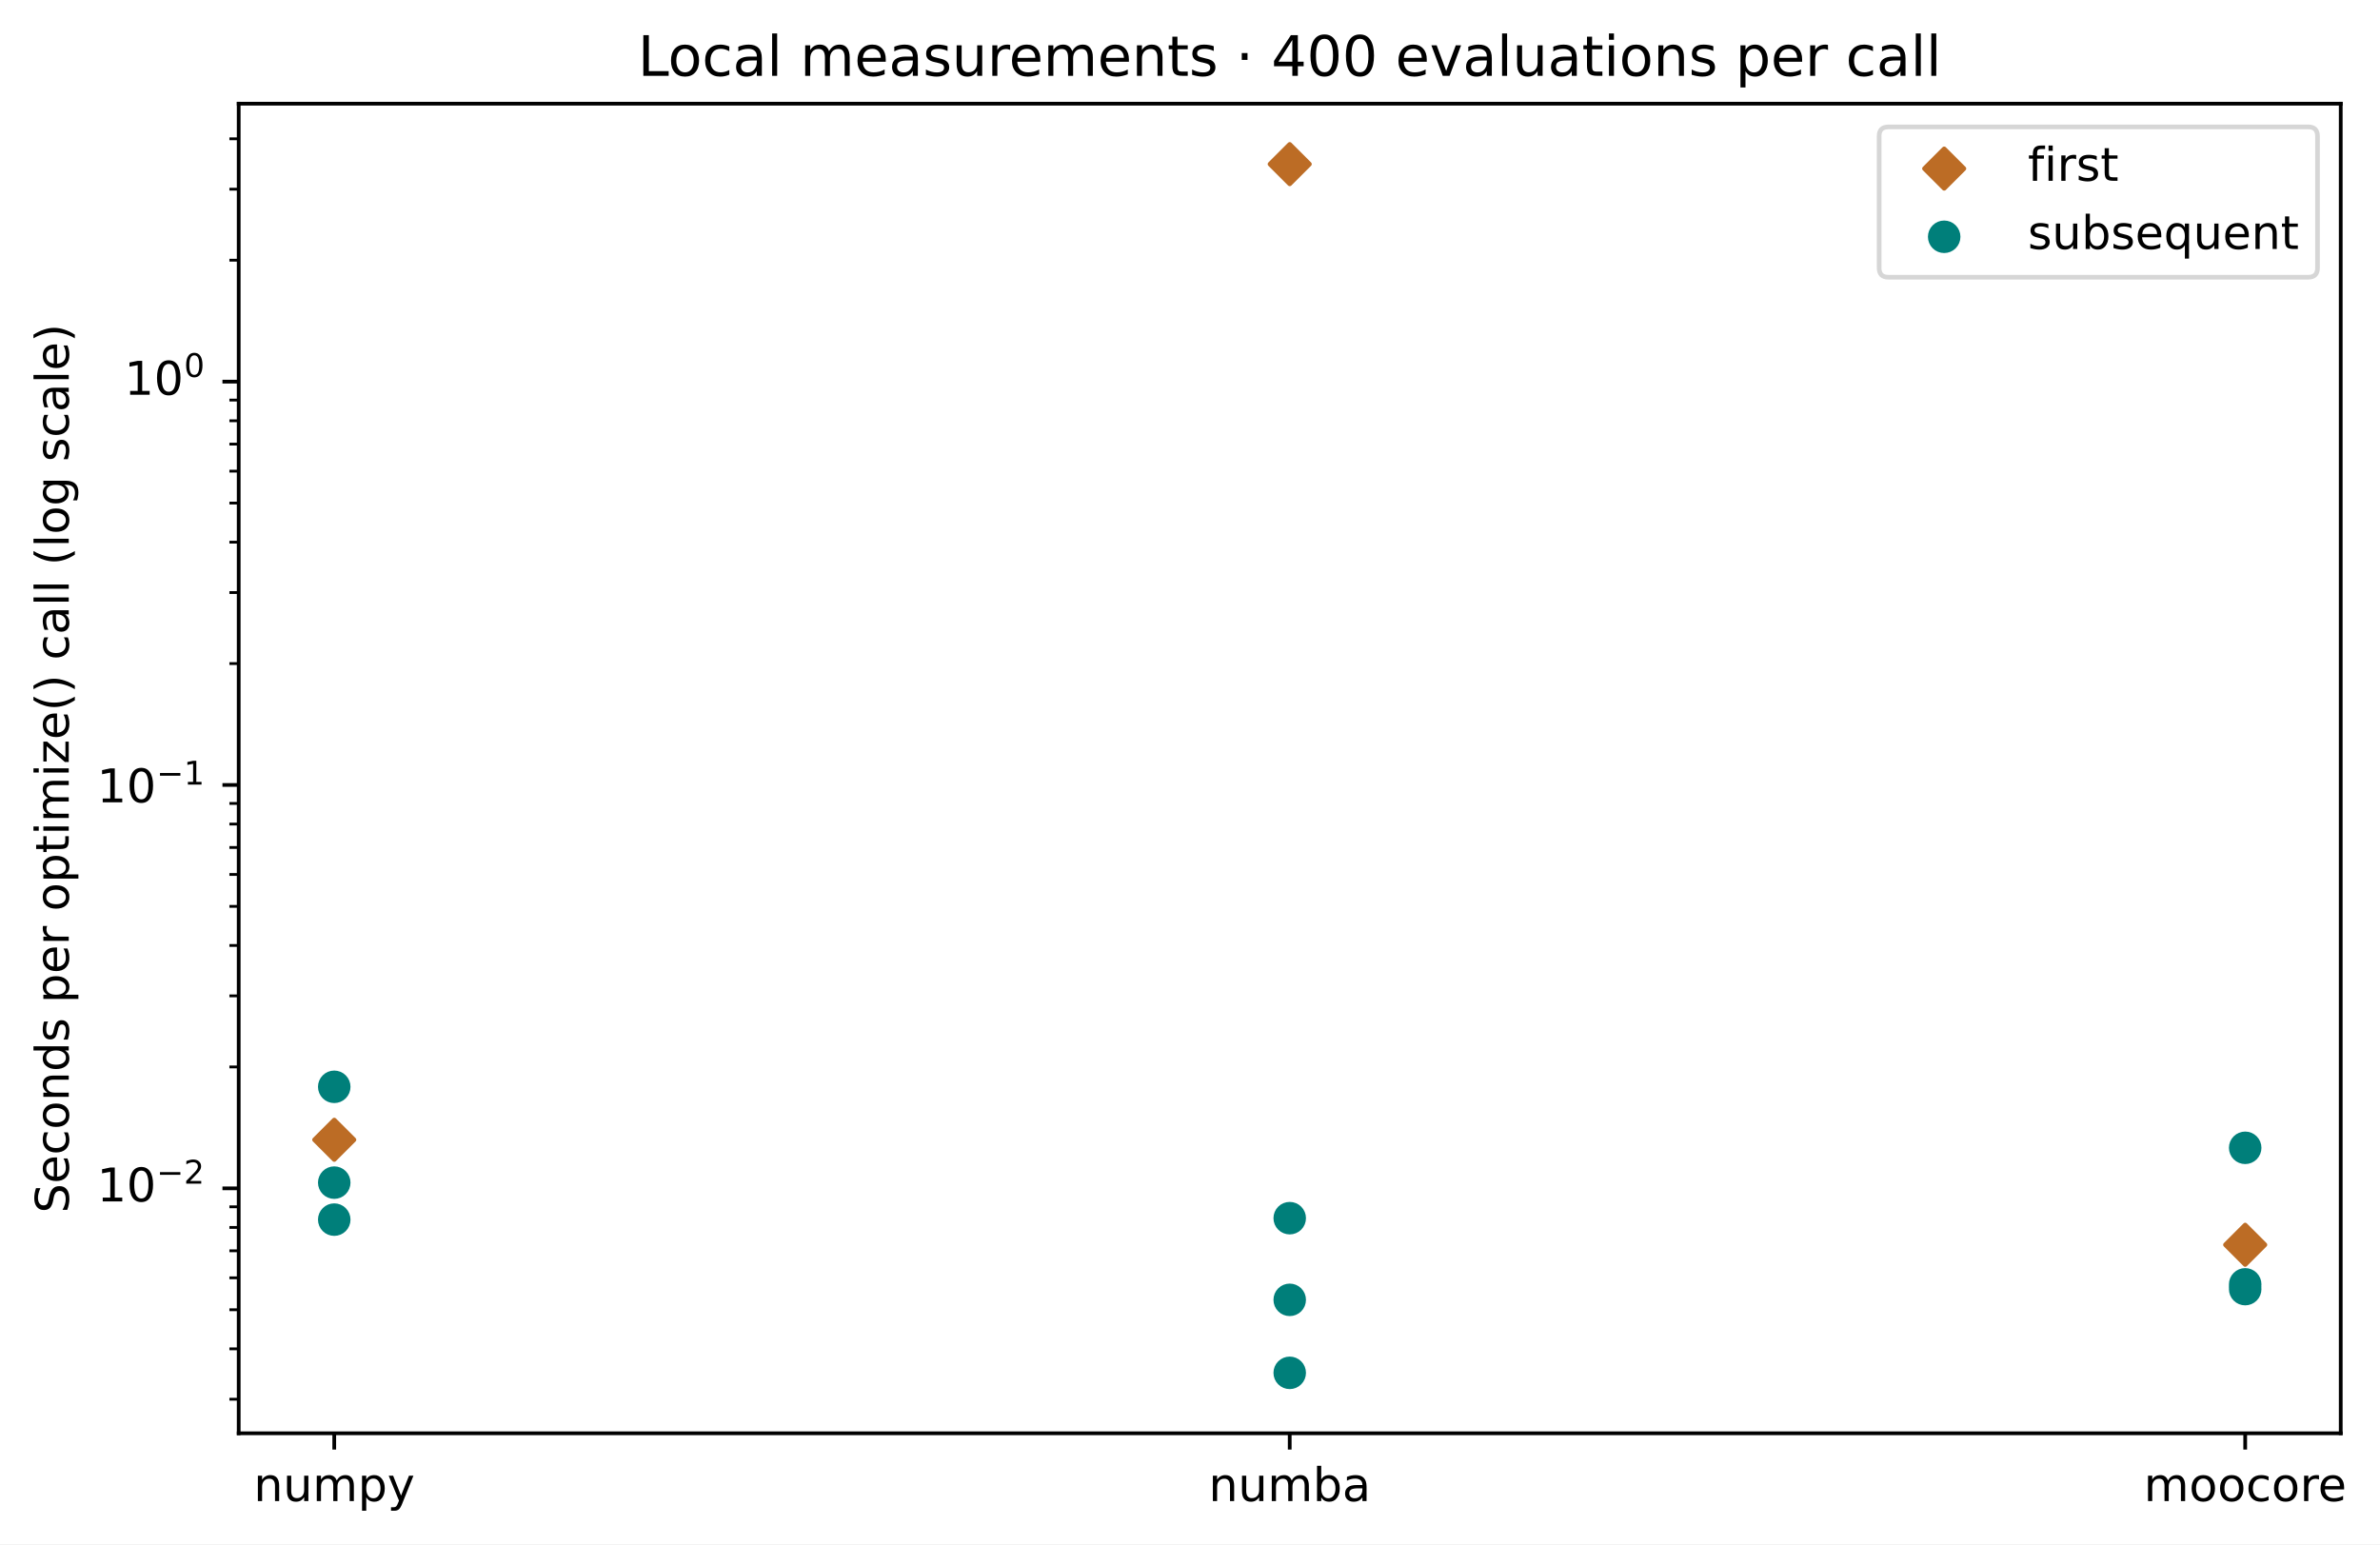
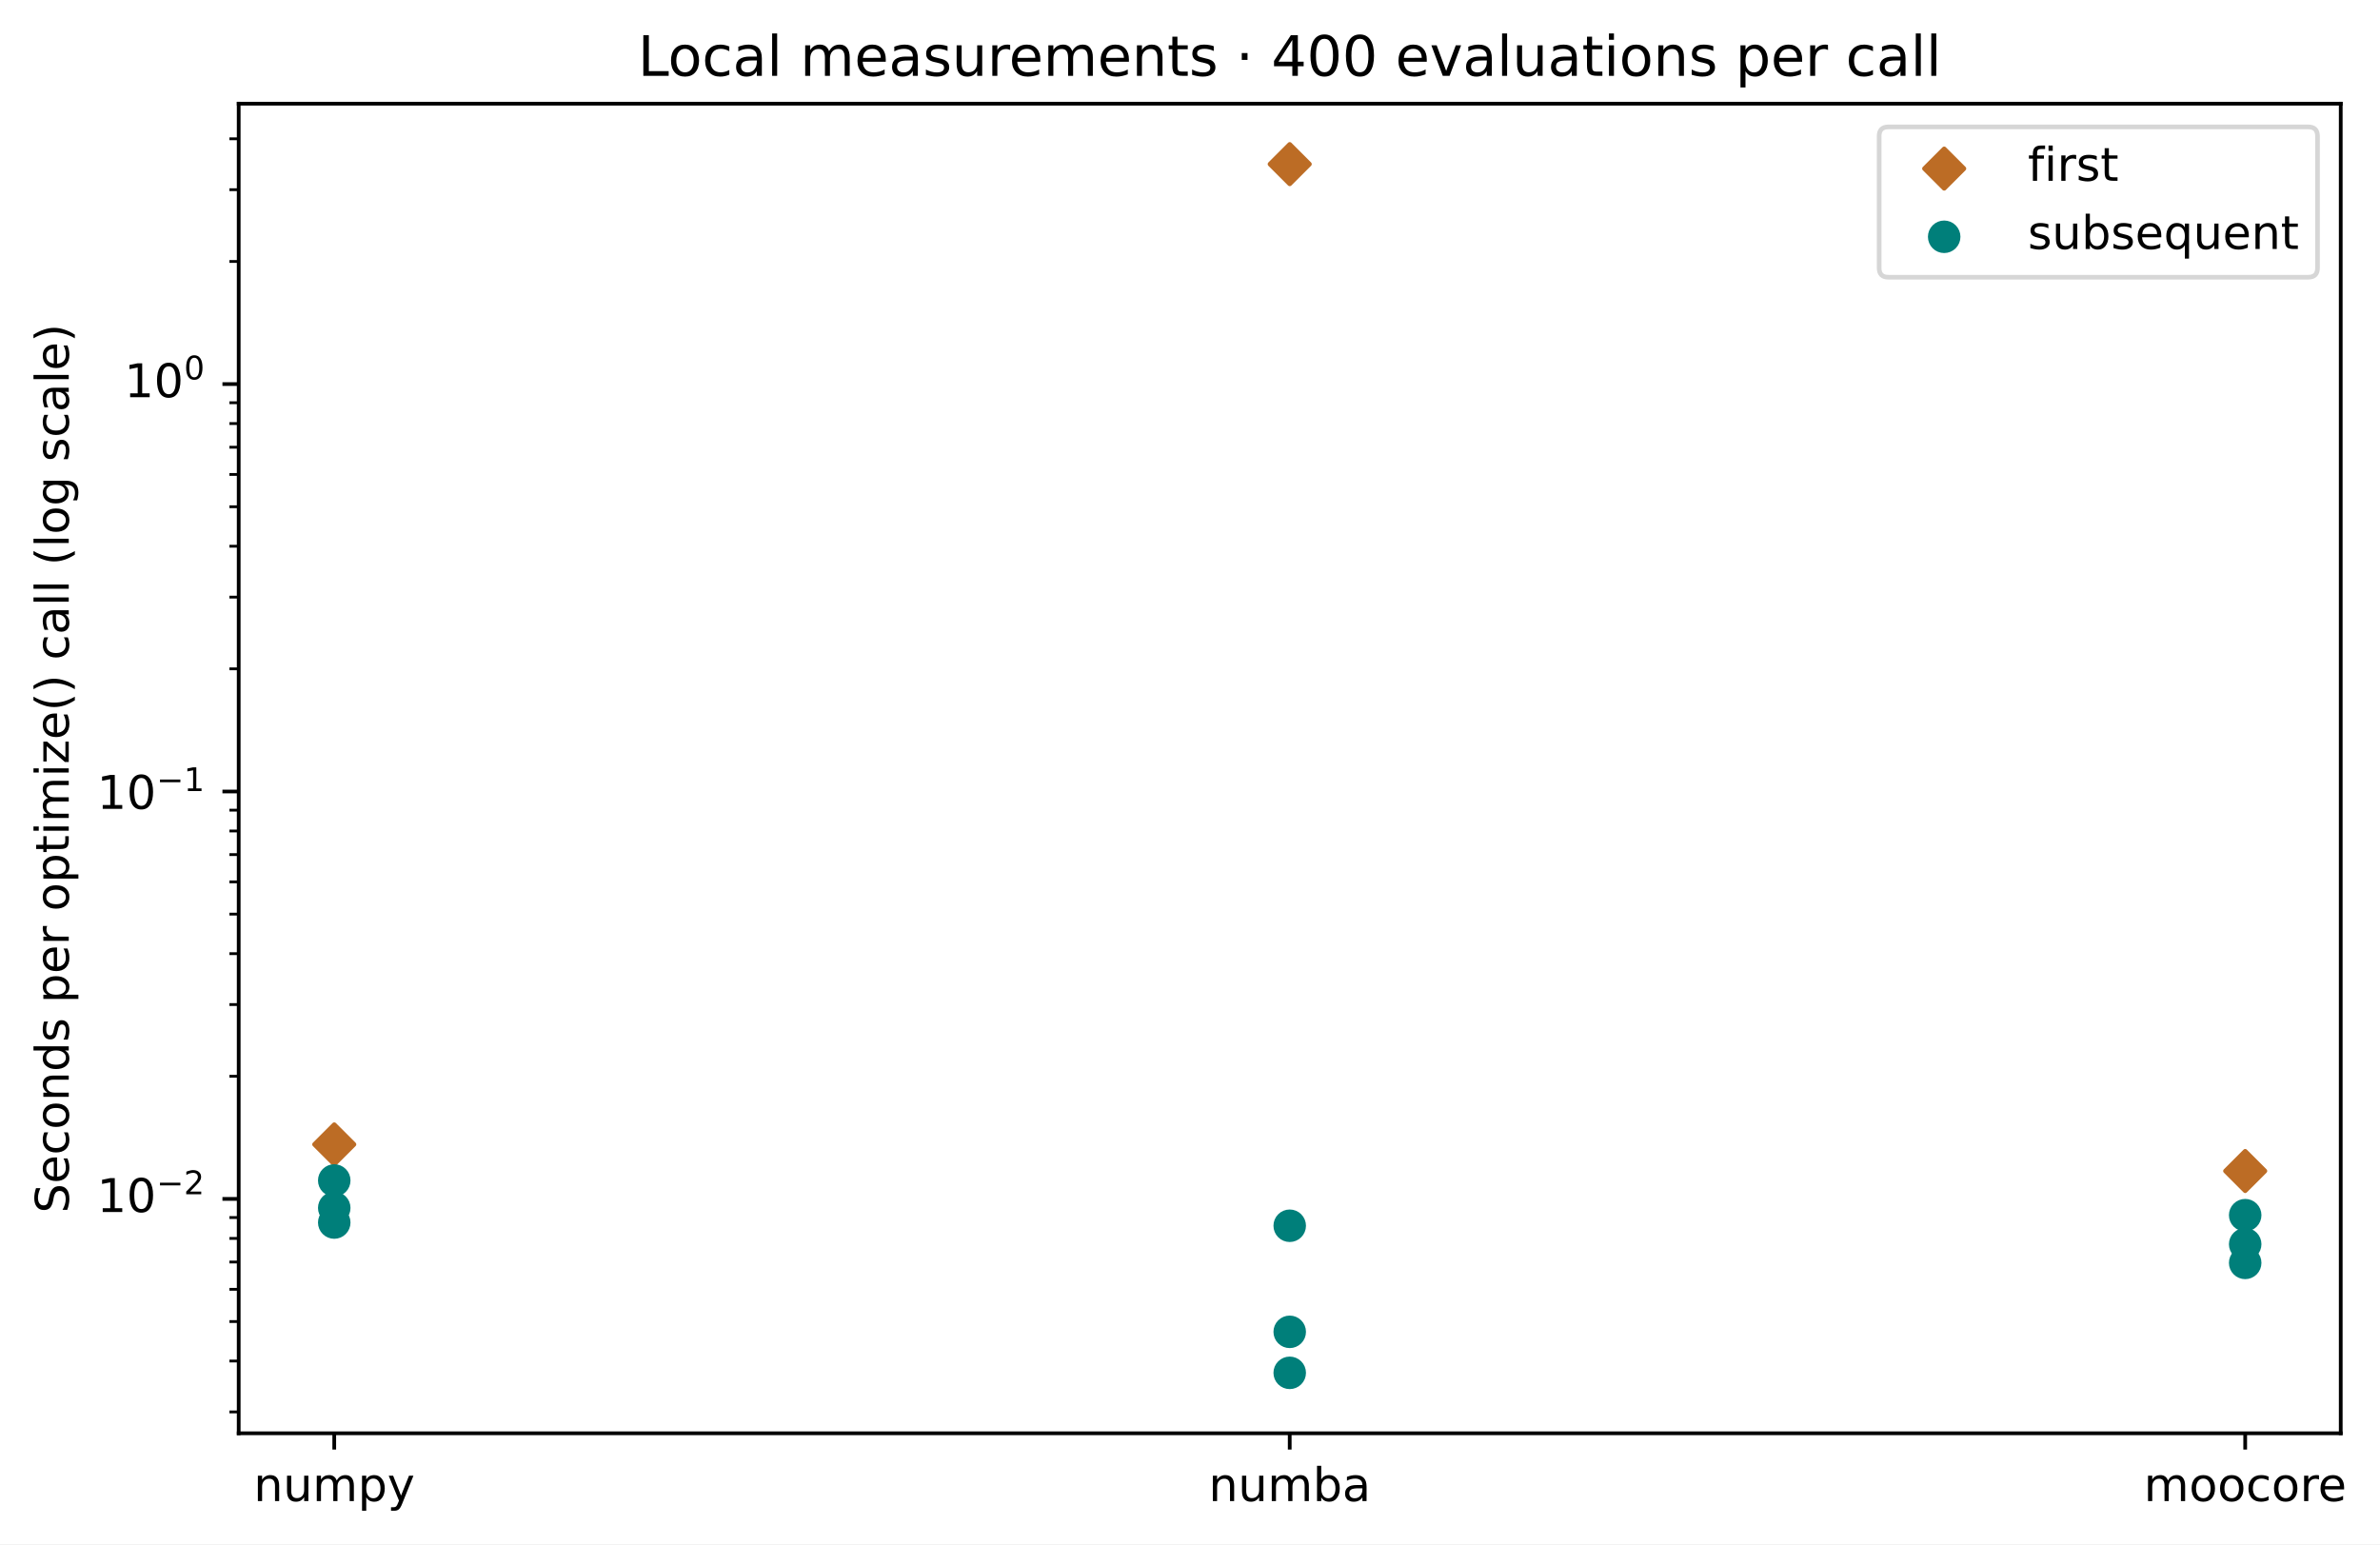
<svg xmlns="http://www.w3.org/2000/svg" xmlns:xlink="http://www.w3.org/1999/xlink" width="512.277pt" height="332.4pt" viewBox="0 0 512.277 332.4" version="1.1">
  <defs>
    <style type="text/css">*{stroke-linejoin: round; stroke-linecap: butt}</style>
  </defs>
  <g id="figure_1">
    <g id="patch_1">
      <path d="M 0 332.4 L 512.277 332.4 L 512.277 0 L 0 0 z " style="fill: #ffffff" />
    </g>
    <g id="axes_1">
      <g id="patch_2">
        <path d="M 51.378 308.521 L 503.826 308.521 L 503.826 22.318 L 51.378 22.318 z " style="fill: #ffffff" />
      </g>
      <g id="PathCollection_1">
        <defs>
          <path id="mc06a43e93e" d="M 0 4.243 L 4.243 0 L 0 -4.243 L -4.243 0 z " style="stroke: #bc6c25" />
        </defs>
        <g clip-path="url(#pd453f70afe)">
-           <use xlink:href="#mc06a43e93e" x="71.944" y="245.342" style="fill: #bc6c25; stroke: #bc6c25" />
+           <use xlink:href="#mc06a43e93e" x="71.944" y="246.338" style="fill: #bc6c25; stroke: #bc6c25" />
        </g>
      </g>
      <g id="PathCollection_2">
        <defs>
          <path id="me982f5717a" d="M 0 3 C 0.796 3 1.559 2.684 2.121 2.121 C 2.684 1.559 3 0.796 3 0 C 3 -0.796 2.684 -1.559 2.121 -2.121 C 1.559 -2.684 0.796 -3 0 -3 C -0.796 -3 -1.559 -2.684 -2.121 -2.121 C -2.684 -1.559 -3 -0.796 -3 0 C -3 0.796 -2.684 1.559 -2.121 2.121 C -1.559 2.684 -0.796 3 0 3 z " style="stroke: #007f7a" />
        </defs>
        <g clip-path="url(#pd453f70afe)">
-           <use xlink:href="#me982f5717a" x="71.944" y="262.531" style="fill: #007f7a; stroke: #007f7a" />
-           <use xlink:href="#me982f5717a" x="71.944" y="254.568" style="fill: #007f7a; stroke: #007f7a" />
-           <use xlink:href="#me982f5717a" x="71.944" y="233.944" style="fill: #007f7a; stroke: #007f7a" />
+           <use xlink:href="#me982f5717a" x="71.944" y="254.107" style="fill: #007f7a; stroke: #007f7a" />
+           <use xlink:href="#me982f5717a" x="71.944" y="260.013" style="fill: #007f7a; stroke: #007f7a" />
+           <use xlink:href="#me982f5717a" x="71.944" y="263.16" style="fill: #007f7a; stroke: #007f7a" />
        </g>
      </g>
      <g id="PathCollection_3">
        <g clip-path="url(#pd453f70afe)">
          <use xlink:href="#mc06a43e93e" x="277.602" y="35.327" style="fill: #bc6c25; stroke: #bc6c25" />
        </g>
      </g>
      <g id="PathCollection_4">
        <g clip-path="url(#pd453f70afe)">
          <use xlink:href="#me982f5717a" x="277.602" y="295.512" style="fill: #007f7a; stroke: #007f7a" />
-           <use xlink:href="#me982f5717a" x="277.602" y="279.799" style="fill: #007f7a; stroke: #007f7a" />
-           <use xlink:href="#me982f5717a" x="277.602" y="262.218" style="fill: #007f7a; stroke: #007f7a" />
+           <use xlink:href="#me982f5717a" x="277.602" y="286.687" style="fill: #007f7a; stroke: #007f7a" />
+           <use xlink:href="#me982f5717a" x="277.602" y="263.851" style="fill: #007f7a; stroke: #007f7a" />
        </g>
      </g>
      <g id="PathCollection_5">
        <g clip-path="url(#pd453f70afe)">
-           <use xlink:href="#mc06a43e93e" x="483.26" y="267.942" style="fill: #bc6c25; stroke: #bc6c25" />
+           <use xlink:href="#mc06a43e93e" x="483.26" y="252.066" style="fill: #bc6c25; stroke: #bc6c25" />
        </g>
      </g>
      <g id="PathCollection_6">
        <g clip-path="url(#pd453f70afe)">
-           <use xlink:href="#me982f5717a" x="483.26" y="277.487" style="fill: #007f7a; stroke: #007f7a" />
-           <use xlink:href="#me982f5717a" x="483.26" y="276.464" style="fill: #007f7a; stroke: #007f7a" />
-           <use xlink:href="#me982f5717a" x="483.26" y="247.074" style="fill: #007f7a; stroke: #007f7a" />
+           <use xlink:href="#me982f5717a" x="483.26" y="261.574" style="fill: #007f7a; stroke: #007f7a" />
+           <use xlink:href="#me982f5717a" x="483.26" y="271.844" style="fill: #007f7a; stroke: #007f7a" />
+           <use xlink:href="#me982f5717a" x="483.26" y="267.819" style="fill: #007f7a; stroke: #007f7a" />
        </g>
      </g>
      <g id="matplotlib.axis_1">
        <g id="xtick_1">
          <g id="line2d_1">
            <defs>
              <path id="m048185d247" d="M 0 0 L 0 3.5 " style="stroke: #000000; stroke-width: 0.8" />
            </defs>
            <g>
              <use xlink:href="#m048185d247" x="71.944" y="308.521" style="stroke: #000000; stroke-width: 0.8" />
            </g>
          </g>
          <g id="text_1">
            <text style="font-size: 10px; font-family: 'DejaVu Sans', 'Bitstream Vera Sans', 'Computer Modern Sans Serif', 'Lucida Grande', 'Verdana', 'Geneva', 'Lucid', 'Arial', 'Helvetica', 'Avant Garde', sans-serif; text-anchor: middle" x="71.944" y="323.12" transform="rotate(-0 71.94393 323.1198)">numpy</text>
          </g>
        </g>
        <g id="xtick_2">
          <g id="line2d_2">
            <g>
              <use xlink:href="#m048185d247" x="277.602" y="308.521" style="stroke: #000000; stroke-width: 0.8" />
            </g>
          </g>
          <g id="text_2">
            <text style="font-size: 10px; font-family: 'DejaVu Sans', 'Bitstream Vera Sans', 'Computer Modern Sans Serif', 'Lucida Grande', 'Verdana', 'Geneva', 'Lucid', 'Arial', 'Helvetica', 'Avant Garde', sans-serif; text-anchor: middle" x="277.602" y="323.12" transform="rotate(-0 277.602 323.1198)">numba</text>
          </g>
        </g>
        <g id="xtick_3">
          <g id="line2d_3">
            <g>
              <use xlink:href="#m048185d247" x="483.26" y="308.521" style="stroke: #000000; stroke-width: 0.8" />
            </g>
          </g>
          <g id="text_3">
            <text style="font-size: 10px; font-family: 'DejaVu Sans', 'Bitstream Vera Sans', 'Computer Modern Sans Serif', 'Lucida Grande', 'Verdana', 'Geneva', 'Lucid', 'Arial', 'Helvetica', 'Avant Garde', sans-serif; text-anchor: middle" x="483.26" y="323.12" transform="rotate(-0 483.2601 323.1198)">moocore</text>
          </g>
        </g>
      </g>
      <g id="matplotlib.axis_2">
        <g id="ytick_1">
          <g id="line2d_4">
            <defs>
              <path id="m38a02dc776" d="M 0 0 L -3.5 0 " style="stroke: #000000; stroke-width: 0.8" />
            </defs>
            <g>
-               <use xlink:href="#m38a02dc776" x="51.378" y="255.794" style="stroke: #000000; stroke-width: 0.8" />
+               <use xlink:href="#m38a02dc776" x="51.378" y="258.074" style="stroke: #000000; stroke-width: 0.8" />
            </g>
          </g>
          <g id="text_4">
-             <g transform="translate(20.87813 259.5936)">
+             <g transform="translate(20.87813 261.8732)">
              <text>
                <tspan x="0" y="-0.977" style="font-size: 10px; font-family: 'DejaVu Sans'">1</tspan>
                <tspan x="6.362" y="-0.977" style="font-size: 10px; font-family: 'DejaVu Sans'">0</tspan>
                <tspan x="12.82" y="-4.805" style="font-size: 7px; font-family: 'DejaVu Sans'">−</tspan>
                <tspan x="18.686" y="-4.805" style="font-size: 7px; font-family: 'DejaVu Sans'">2</tspan>
              </text>
            </g>
          </g>
        </g>
        <g id="ytick_2">
          <g id="line2d_5">
            <g>
-               <use xlink:href="#m38a02dc776" x="51.378" y="168.972" style="stroke: #000000; stroke-width: 0.8" />
+               <use xlink:href="#m38a02dc776" x="51.378" y="170.375" style="stroke: #000000; stroke-width: 0.8" />
            </g>
          </g>
          <g id="text_5">
-             <g transform="translate(20.87813 172.7713)">
+             <g transform="translate(20.87813 174.1747)">
              <text>
                <tspan x="0" y="-0.064" style="font-size: 10px; font-family: 'DejaVu Sans'">1</tspan>
                <tspan x="6.362" y="-0.064" style="font-size: 10px; font-family: 'DejaVu Sans'">0</tspan>
                <tspan x="12.82" y="-3.892" style="font-size: 7px; font-family: 'DejaVu Sans'">−</tspan>
                <tspan x="18.686" y="-3.892" style="font-size: 7px; font-family: 'DejaVu Sans'">1</tspan>
              </text>
            </g>
          </g>
        </g>
        <g id="ytick_3">
          <g id="line2d_6">
            <g>
-               <use xlink:href="#m38a02dc776" x="51.378" y="82.15" style="stroke: #000000; stroke-width: 0.8" />
+               <use xlink:href="#m38a02dc776" x="51.378" y="82.677" style="stroke: #000000; stroke-width: 0.8" />
            </g>
          </g>
          <g id="text_6">
-             <g transform="translate(26.77812 85.94897)">
+             <g transform="translate(26.77812 86.47617)">
              <text>
                <tspan x="0" y="-0.977" style="font-size: 10px; font-family: 'DejaVu Sans'">1</tspan>
                <tspan x="6.362" y="-0.977" style="font-size: 10px; font-family: 'DejaVu Sans'">0</tspan>
                <tspan x="12.82" y="-4.805" style="font-size: 7px; font-family: 'DejaVu Sans'">0</tspan>
              </text>
            </g>
          </g>
        </g>
        <g id="ytick_4">
          <g id="line2d_7">
            <defs>
              <path id="m492769a3f3" d="M 0 0 L -2 0 " style="stroke: #000000; stroke-width: 0.6" />
            </defs>
            <g>
-               <use xlink:href="#m492769a3f3" x="51.378" y="301.192" style="stroke: #000000; stroke-width: 0.6" />
+               <use xlink:href="#m492769a3f3" x="51.378" y="303.93" style="stroke: #000000; stroke-width: 0.6" />
            </g>
          </g>
        </g>
        <g id="ytick_5">
          <g id="line2d_8">
            <g>
-               <use xlink:href="#m492769a3f3" x="51.378" y="290.344" style="stroke: #000000; stroke-width: 0.6" />
+               <use xlink:href="#m492769a3f3" x="51.378" y="292.973" style="stroke: #000000; stroke-width: 0.6" />
            </g>
          </g>
        </g>
        <g id="ytick_6">
          <g id="line2d_9">
            <g>
-               <use xlink:href="#m492769a3f3" x="51.378" y="281.93" style="stroke: #000000; stroke-width: 0.6" />
+               <use xlink:href="#m492769a3f3" x="51.378" y="284.474" style="stroke: #000000; stroke-width: 0.6" />
            </g>
          </g>
        </g>
        <g id="ytick_7">
          <g id="line2d_10">
            <g>
-               <use xlink:href="#m492769a3f3" x="51.378" y="275.056" style="stroke: #000000; stroke-width: 0.6" />
+               <use xlink:href="#m492769a3f3" x="51.378" y="277.53" style="stroke: #000000; stroke-width: 0.6" />
            </g>
          </g>
        </g>
        <g id="ytick_8">
          <g id="line2d_11">
            <g>
-               <use xlink:href="#m492769a3f3" x="51.378" y="269.243" style="stroke: #000000; stroke-width: 0.6" />
+               <use xlink:href="#m492769a3f3" x="51.378" y="271.659" style="stroke: #000000; stroke-width: 0.6" />
            </g>
          </g>
        </g>
        <g id="ytick_9">
          <g id="line2d_12">
            <g>
-               <use xlink:href="#m492769a3f3" x="51.378" y="264.208" style="stroke: #000000; stroke-width: 0.6" />
+               <use xlink:href="#m492769a3f3" x="51.378" y="266.573" style="stroke: #000000; stroke-width: 0.6" />
            </g>
          </g>
        </g>
        <g id="ytick_10">
          <g id="line2d_13">
            <g>
-               <use xlink:href="#m492769a3f3" x="51.378" y="259.767" style="stroke: #000000; stroke-width: 0.6" />
+               <use xlink:href="#m492769a3f3" x="51.378" y="262.087" style="stroke: #000000; stroke-width: 0.6" />
            </g>
          </g>
        </g>
        <g id="ytick_11">
          <g id="line2d_14">
            <g>
-               <use xlink:href="#m492769a3f3" x="51.378" y="229.658" style="stroke: #000000; stroke-width: 0.6" />
+               <use xlink:href="#m492769a3f3" x="51.378" y="231.674" style="stroke: #000000; stroke-width: 0.6" />
            </g>
          </g>
        </g>
        <g id="ytick_12">
          <g id="line2d_15">
            <g>
-               <use xlink:href="#m492769a3f3" x="51.378" y="214.37" style="stroke: #000000; stroke-width: 0.6" />
+               <use xlink:href="#m492769a3f3" x="51.378" y="216.231" style="stroke: #000000; stroke-width: 0.6" />
            </g>
          </g>
        </g>
        <g id="ytick_13">
          <g id="line2d_16">
            <g>
-               <use xlink:href="#m492769a3f3" x="51.378" y="203.522" style="stroke: #000000; stroke-width: 0.6" />
+               <use xlink:href="#m492769a3f3" x="51.378" y="205.274" style="stroke: #000000; stroke-width: 0.6" />
            </g>
          </g>
        </g>
        <g id="ytick_14">
          <g id="line2d_17">
            <g>
-               <use xlink:href="#m492769a3f3" x="51.378" y="195.108" style="stroke: #000000; stroke-width: 0.6" />
+               <use xlink:href="#m492769a3f3" x="51.378" y="196.775" style="stroke: #000000; stroke-width: 0.6" />
            </g>
          </g>
        </g>
        <g id="ytick_15">
          <g id="line2d_18">
            <g>
-               <use xlink:href="#m492769a3f3" x="51.378" y="188.233" style="stroke: #000000; stroke-width: 0.6" />
+               <use xlink:href="#m492769a3f3" x="51.378" y="189.831" style="stroke: #000000; stroke-width: 0.6" />
            </g>
          </g>
        </g>
        <g id="ytick_16">
          <g id="line2d_19">
            <g>
-               <use xlink:href="#m492769a3f3" x="51.378" y="182.421" style="stroke: #000000; stroke-width: 0.6" />
+               <use xlink:href="#m492769a3f3" x="51.378" y="183.96" style="stroke: #000000; stroke-width: 0.6" />
            </g>
          </g>
        </g>
        <g id="ytick_17">
          <g id="line2d_20">
            <g>
-               <use xlink:href="#m492769a3f3" x="51.378" y="177.386" style="stroke: #000000; stroke-width: 0.6" />
+               <use xlink:href="#m492769a3f3" x="51.378" y="178.874" style="stroke: #000000; stroke-width: 0.6" />
            </g>
          </g>
        </g>
        <g id="ytick_18">
          <g id="line2d_21">
            <g>
-               <use xlink:href="#m492769a3f3" x="51.378" y="172.945" style="stroke: #000000; stroke-width: 0.6" />
+               <use xlink:href="#m492769a3f3" x="51.378" y="174.388" style="stroke: #000000; stroke-width: 0.6" />
            </g>
          </g>
        </g>
        <g id="ytick_19">
          <g id="line2d_22">
            <g>
-               <use xlink:href="#m492769a3f3" x="51.378" y="142.836" style="stroke: #000000; stroke-width: 0.6" />
+               <use xlink:href="#m492769a3f3" x="51.378" y="143.976" style="stroke: #000000; stroke-width: 0.6" />
            </g>
          </g>
        </g>
        <g id="ytick_20">
          <g id="line2d_23">
            <g>
-               <use xlink:href="#m492769a3f3" x="51.378" y="127.547" style="stroke: #000000; stroke-width: 0.6" />
+               <use xlink:href="#m492769a3f3" x="51.378" y="128.533" style="stroke: #000000; stroke-width: 0.6" />
            </g>
          </g>
        </g>
        <g id="ytick_21">
          <g id="line2d_24">
            <g>
-               <use xlink:href="#m492769a3f3" x="51.378" y="116.7" style="stroke: #000000; stroke-width: 0.6" />
+               <use xlink:href="#m492769a3f3" x="51.378" y="117.576" style="stroke: #000000; stroke-width: 0.6" />
            </g>
          </g>
        </g>
        <g id="ytick_22">
          <g id="line2d_25">
            <g>
-               <use xlink:href="#m492769a3f3" x="51.378" y="108.286" style="stroke: #000000; stroke-width: 0.6" />
+               <use xlink:href="#m492769a3f3" x="51.378" y="109.077" style="stroke: #000000; stroke-width: 0.6" />
            </g>
          </g>
        </g>
        <g id="ytick_23">
          <g id="line2d_26">
            <g>
-               <use xlink:href="#m492769a3f3" x="51.378" y="101.411" style="stroke: #000000; stroke-width: 0.6" />
+               <use xlink:href="#m492769a3f3" x="51.378" y="102.133" style="stroke: #000000; stroke-width: 0.6" />
            </g>
          </g>
        </g>
        <g id="ytick_24">
          <g id="line2d_27">
            <g>
-               <use xlink:href="#m492769a3f3" x="51.378" y="95.599" style="stroke: #000000; stroke-width: 0.6" />
+               <use xlink:href="#m492769a3f3" x="51.378" y="96.262" style="stroke: #000000; stroke-width: 0.6" />
            </g>
          </g>
        </g>
        <g id="ytick_25">
          <g id="line2d_28">
            <g>
-               <use xlink:href="#m492769a3f3" x="51.378" y="90.564" style="stroke: #000000; stroke-width: 0.6" />
+               <use xlink:href="#m492769a3f3" x="51.378" y="91.176" style="stroke: #000000; stroke-width: 0.6" />
            </g>
          </g>
        </g>
        <g id="ytick_26">
          <g id="line2d_29">
            <g>
-               <use xlink:href="#m492769a3f3" x="51.378" y="86.123" style="stroke: #000000; stroke-width: 0.6" />
+               <use xlink:href="#m492769a3f3" x="51.378" y="86.69" style="stroke: #000000; stroke-width: 0.6" />
            </g>
          </g>
        </g>
        <g id="ytick_27">
          <g id="line2d_30">
            <g>
-               <use xlink:href="#m492769a3f3" x="51.378" y="56.014" style="stroke: #000000; stroke-width: 0.6" />
+               <use xlink:href="#m492769a3f3" x="51.378" y="56.277" style="stroke: #000000; stroke-width: 0.6" />
            </g>
          </g>
        </g>
        <g id="ytick_28">
          <g id="line2d_31">
            <g>
-               <use xlink:href="#m492769a3f3" x="51.378" y="40.725" style="stroke: #000000; stroke-width: 0.6" />
+               <use xlink:href="#m492769a3f3" x="51.378" y="40.834" style="stroke: #000000; stroke-width: 0.6" />
            </g>
          </g>
        </g>
        <g id="ytick_29">
          <g id="line2d_32">
            <g>
-               <use xlink:href="#m492769a3f3" x="51.378" y="29.878" style="stroke: #000000; stroke-width: 0.6" />
+               <use xlink:href="#m492769a3f3" x="51.378" y="29.877" style="stroke: #000000; stroke-width: 0.6" />
            </g>
          </g>
        </g>
        <g id="text_7">
          <text style="font-size: 10px; font-family: 'DejaVu Sans', 'Bitstream Vera Sans', 'Computer Modern Sans Serif', 'Lucida Grande', 'Verdana', 'Geneva', 'Lucid', 'Arial', 'Helvetica', 'Avant Garde', sans-serif; text-anchor: middle" x="14.798" y="165.42" transform="rotate(-90 14.79844 165.4198)">Seconds per optimize() call (log scale)</text>
        </g>
      </g>
      <g id="patch_3">
        <path d="M 51.378 308.521 L 51.378 22.318 " style="fill: none; stroke: #000000; stroke-width: 0.8; stroke-linejoin: miter; stroke-linecap: square" />
      </g>
      <g id="patch_4">
        <path d="M 503.826 308.521 L 503.826 22.318 " style="fill: none; stroke: #000000; stroke-width: 0.8; stroke-linejoin: miter; stroke-linecap: square" />
      </g>
      <g id="patch_5">
        <path d="M 51.378 308.521 L 503.826 308.521 " style="fill: none; stroke: #000000; stroke-width: 0.8; stroke-linejoin: miter; stroke-linecap: square" />
      </g>
      <g id="patch_6">
        <path d="M 51.378 22.318 L 503.826 22.318 " style="fill: none; stroke: #000000; stroke-width: 0.8; stroke-linejoin: miter; stroke-linecap: square" />
      </g>
      <g id="text_8">
        <text style="font-size: 12px; font-family: 'DejaVu Sans', 'Bitstream Vera Sans', 'Computer Modern Sans Serif', 'Lucida Grande', 'Verdana', 'Geneva', 'Lucid', 'Arial', 'Helvetica', 'Avant Garde', sans-serif; text-anchor: middle" x="277.602" y="16.318" transform="rotate(-0 277.602 16.31812)">Local measurements · 400 evaluations per call</text>
      </g>
      <g id="legend_1">
        <g id="patch_7">
          <path d="M 406.471 59.674 L 496.826 59.674 Q 498.826 59.674 498.826 57.674 L 498.826 29.318 Q 498.826 27.318 496.826 27.318 L 406.471 27.318 Q 404.471 27.318 404.471 29.318 L 404.471 57.674 Q 404.471 59.674 406.471 59.674 z " style="fill: #ffffff; opacity: 0.8; stroke: #cccccc; stroke-linejoin: miter" />
        </g>
        <g id="PathCollection_7">
          <g>
            <use xlink:href="#mc06a43e93e" x="418.471" y="36.292" style="fill: #bc6c25; stroke: #bc6c25" />
          </g>
        </g>
        <g id="text_9">
          <text style="font-size: 10px; font-family: 'DejaVu Sans', 'Bitstream Vera Sans', 'Computer Modern Sans Serif', 'Lucida Grande', 'Verdana', 'Geneva', 'Lucid', 'Arial', 'Helvetica', 'Avant Garde', sans-serif; text-anchor: start" x="436.471" y="38.917" transform="rotate(-0 436.4712 38.91656)">first</text>
        </g>
        <g id="PathCollection_8">
          <g>
            <use xlink:href="#me982f5717a" x="418.471" y="50.97" style="fill: #007f7a; stroke: #007f7a" />
          </g>
        </g>
        <g id="text_10">
          <text style="font-size: 10px; font-family: 'DejaVu Sans', 'Bitstream Vera Sans', 'Computer Modern Sans Serif', 'Lucida Grande', 'Verdana', 'Geneva', 'Lucid', 'Arial', 'Helvetica', 'Avant Garde', sans-serif; text-anchor: start" x="436.471" y="53.595" transform="rotate(-0 436.4712 53.59469)">subsequent</text>
        </g>
      </g>
    </g>
  </g>
  <defs>
    <clipPath id="pd453f70afe">
      <rect x="51.378" y="22.318" width="452.448" height="286.203" />
    </clipPath>
  </defs>
</svg>
